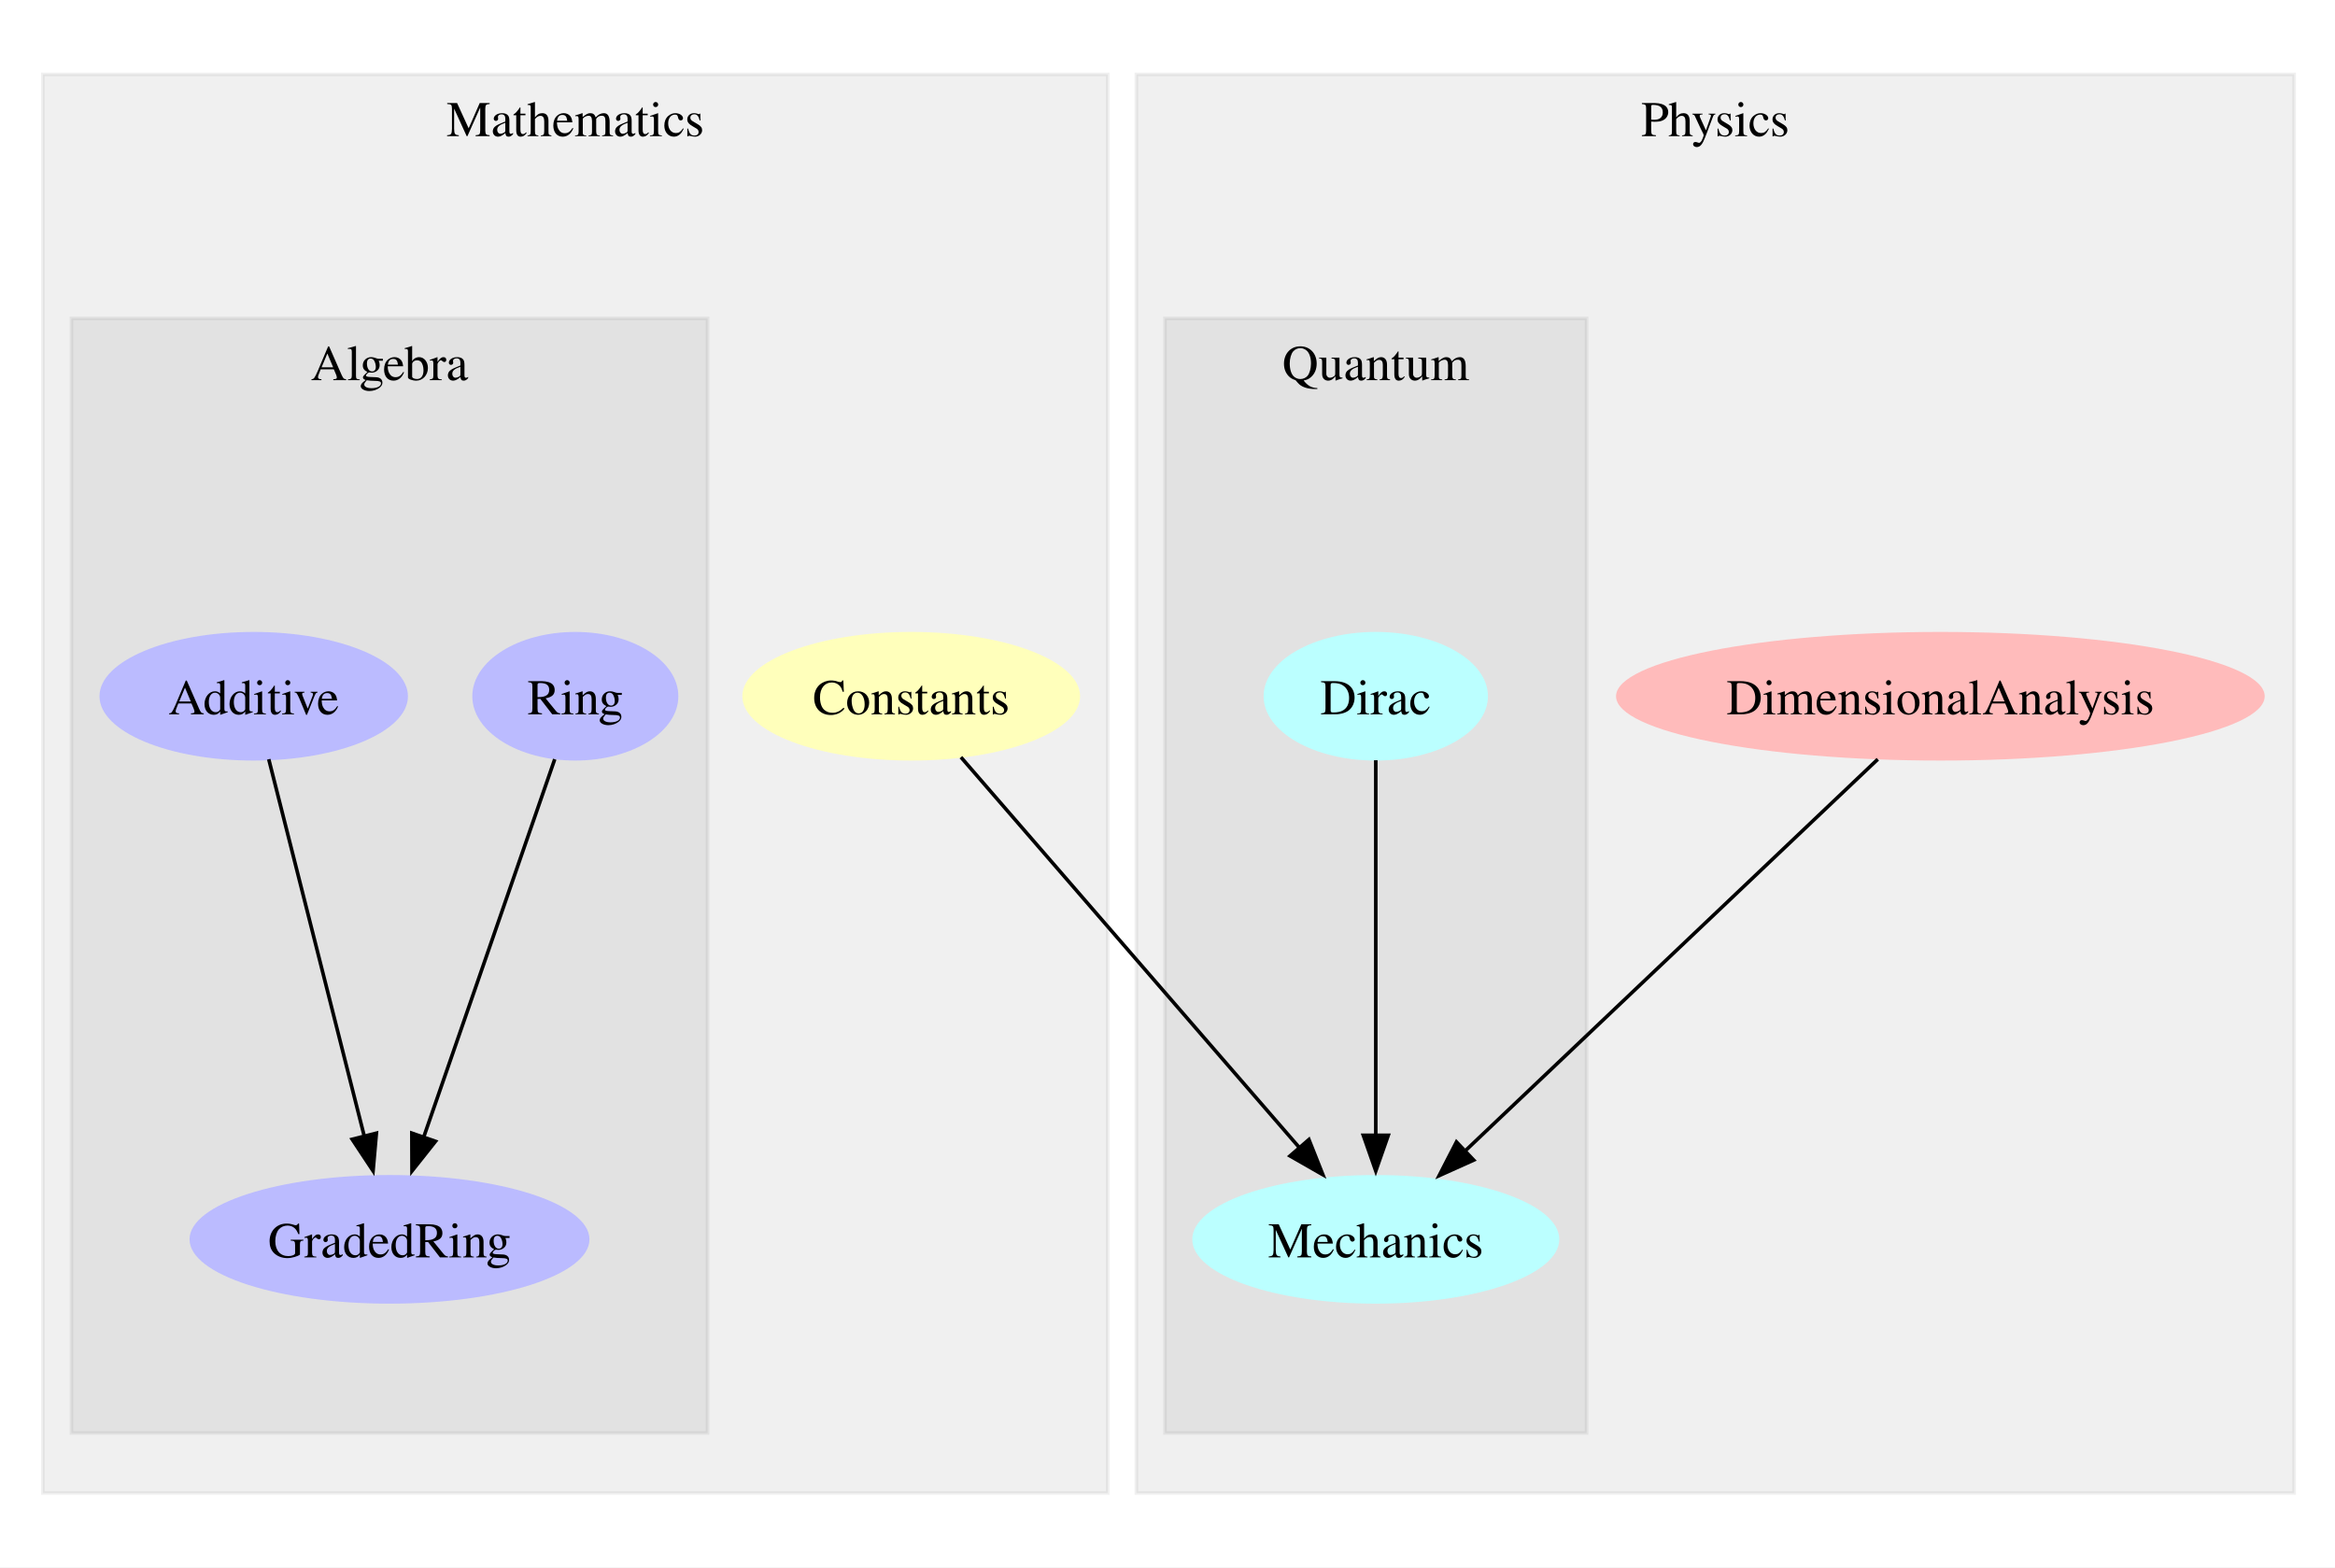
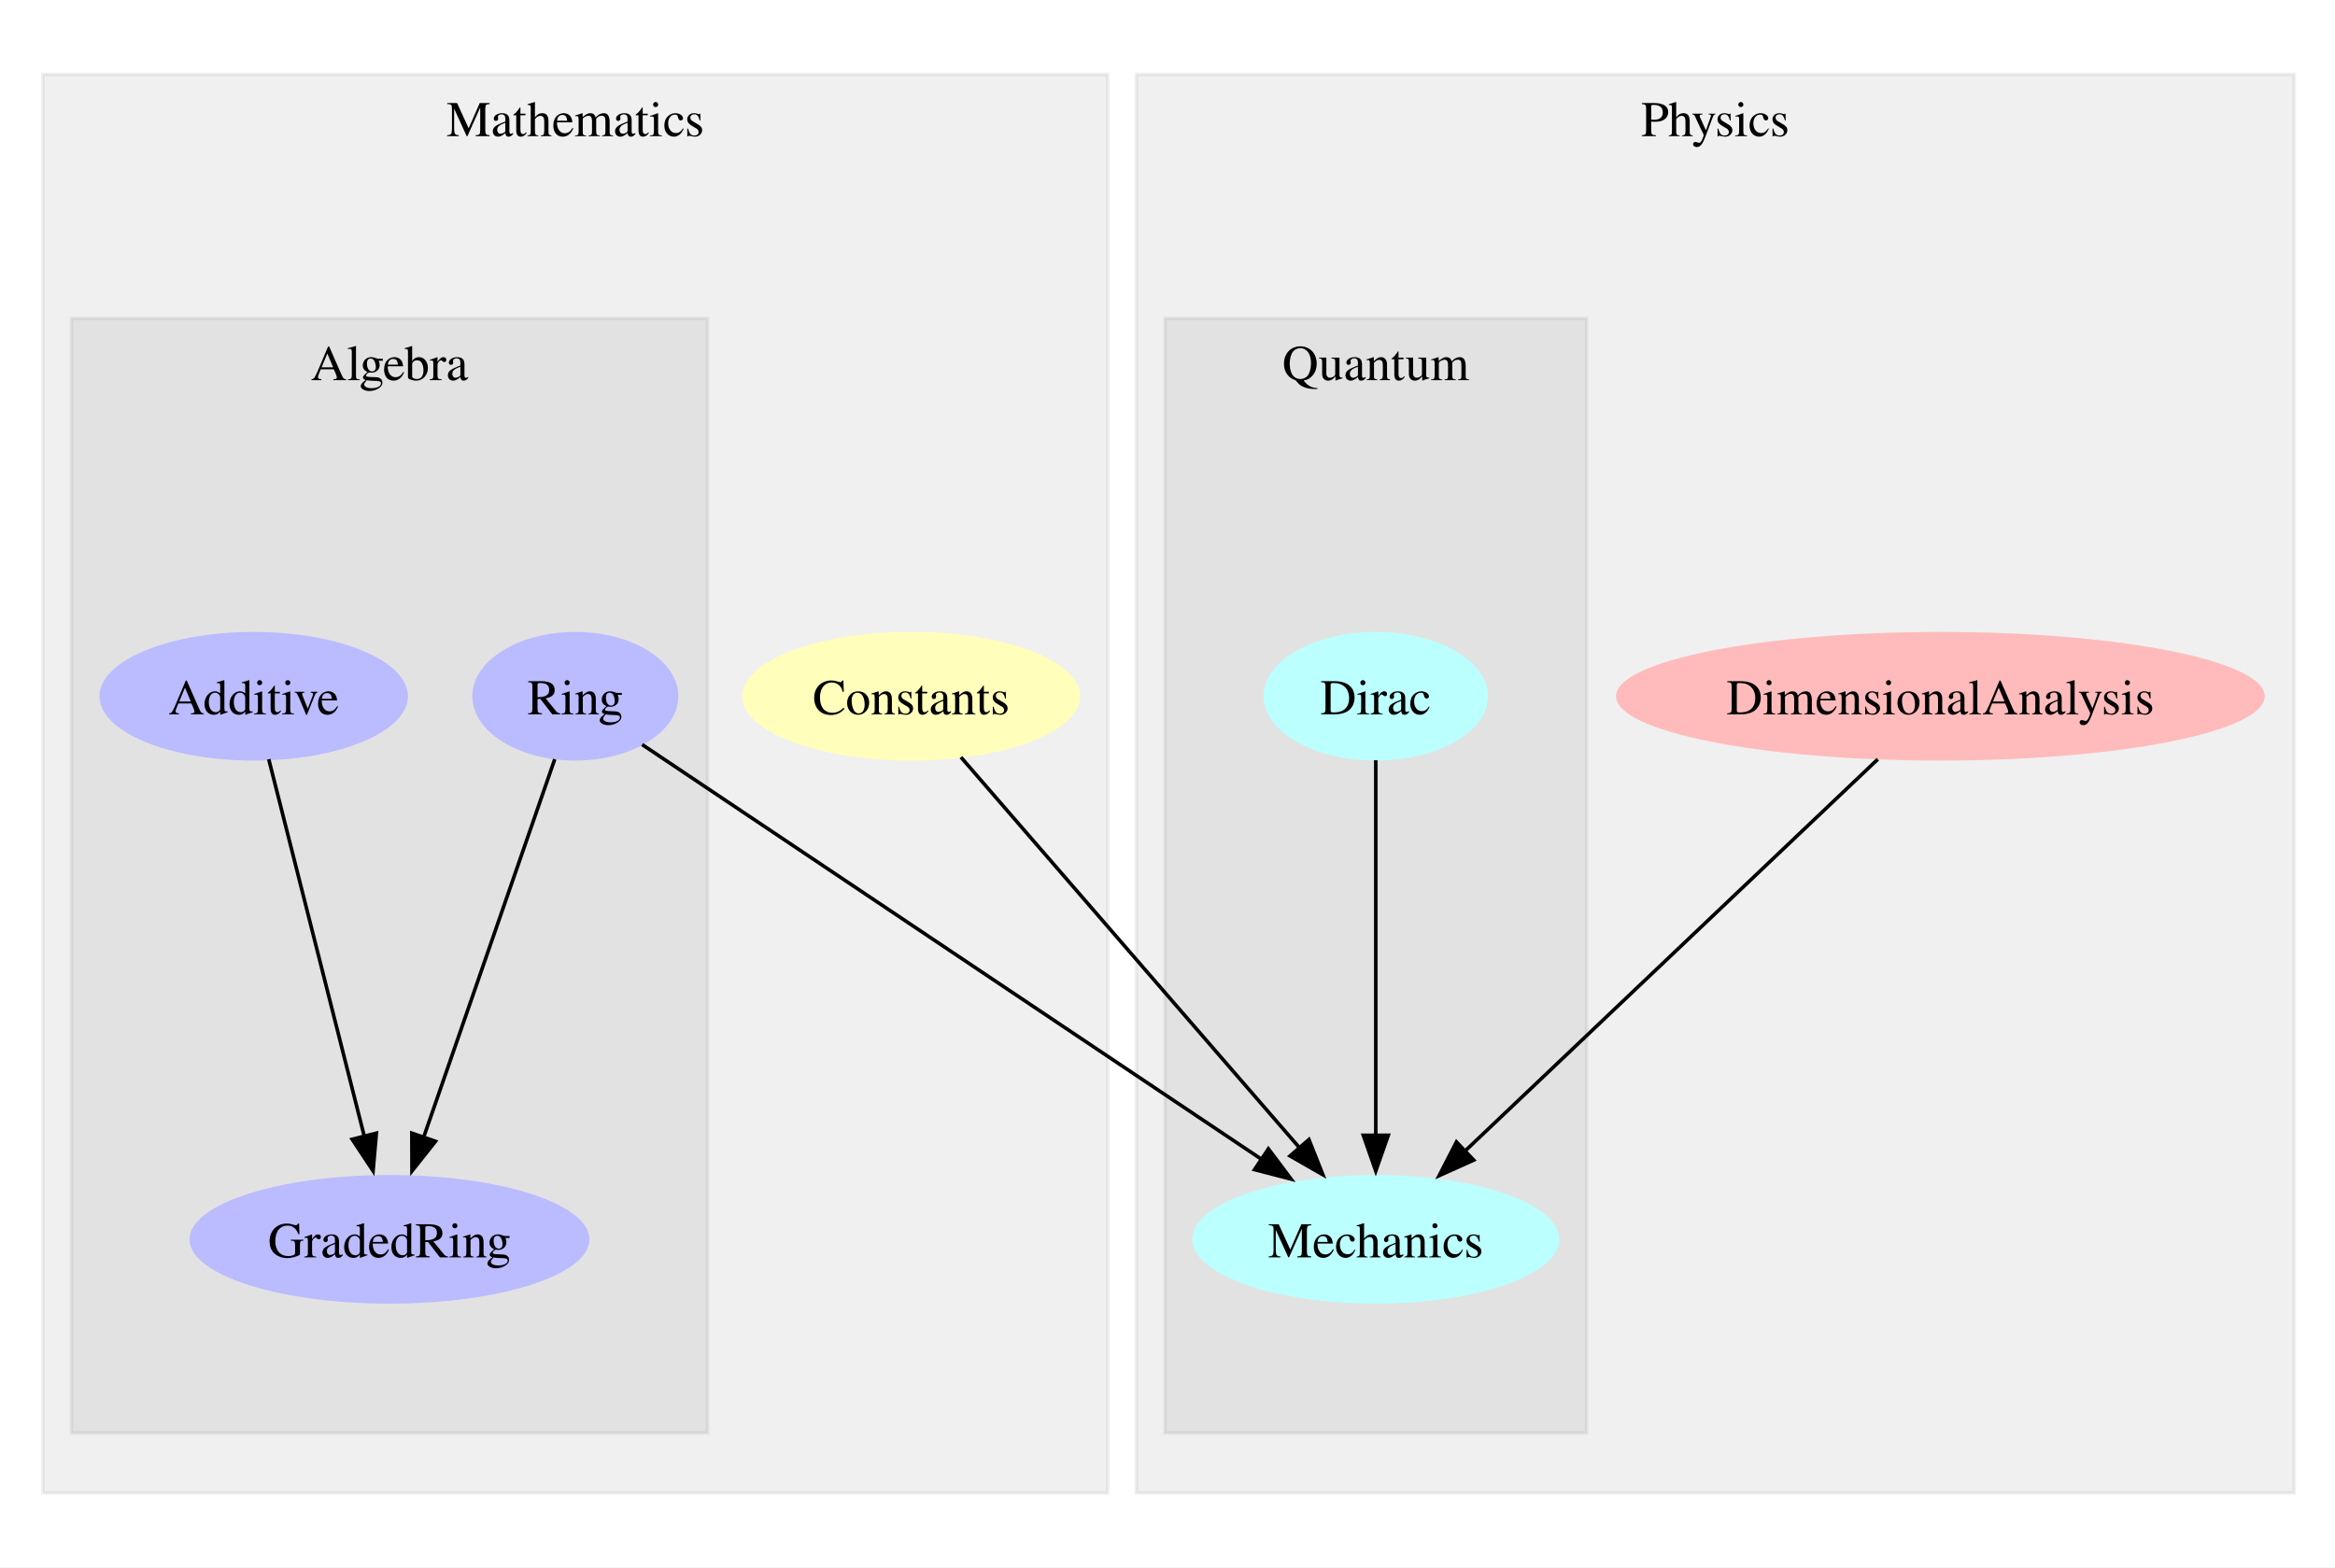
<svg xmlns="http://www.w3.org/2000/svg" width="429pt" height="288pt" viewBox="0.00 0.00 429.00 288.00">
  <g id="graph0" class="graph" transform="scale(0.656535 0.656535) rotate(0) translate(4 434.67)">
    <polygon fill="white" stroke="none" points="-4,4 -4,-434.67 650,-434.67 650,4 -4,4" />
    <g id="clust1" class="cluster">
      <polygon fill="#000000" fill-opacity="0.059" stroke="#000000" stroke-opacity="0.059" points="8,-16.81 8,-413.86 306,-413.86 306,-16.81 8,-16.81" />
      <text xml:space="preserve" text-anchor="middle" x="157" y="-396.56" font-family="Times,serif" font-size="14.00">Mathematics</text>
    </g>
    <g id="clust2" class="cluster">
      <polygon fill="#000000" fill-opacity="0.059" stroke="#000000" stroke-opacity="0.059" points="16,-33.61 16,-345.58 194,-345.58 194,-33.61 16,-33.61" />
      <text xml:space="preserve" text-anchor="middle" x="105" y="-328.28" font-family="Times,serif" font-size="14.00">Algebra</text>
    </g>
    <g id="clust3" class="cluster">
      <polygon fill="#000000" fill-opacity="0.059" stroke="#000000" stroke-opacity="0.059" points="314,-16.81 314,-413.86 638,-413.86 638,-16.81 314,-16.81" />
      <text xml:space="preserve" text-anchor="middle" x="476" y="-396.56" font-family="Times,serif" font-size="14.00">Physics</text>
    </g>
    <g id="clust4" class="cluster">
      <polygon fill="#000000" fill-opacity="0.059" stroke="#000000" stroke-opacity="0.059" points="322,-33.61 322,-345.58 440,-345.58 440,-33.61 322,-33.61" />
      <text xml:space="preserve" text-anchor="middle" x="381" y="-328.28" font-family="Times,serif" font-size="14.00">Quantum</text>
    </g>
    <g id="node1" class="node">
      <ellipse fill="#ffffbb" stroke="black" stroke-width="0" cx="251" cy="-239.81" rx="47.26" ry="18" />
      <text xml:space="preserve" text-anchor="middle" x="251" y="-234.76" font-family="Times,serif" font-size="14.00">Constants</text>
    </g>
    <g id="node7" class="node">
      <ellipse fill="#bbffff" stroke="black" stroke-width="0" cx="381" cy="-87.81" rx="51.35" ry="18" />
      <text xml:space="preserve" text-anchor="middle" x="381" y="-82.76" font-family="Times,serif" font-size="14.00">Mechanics</text>
    </g>
-     <g id="edge3" class="edge">
+     <g id="edge4" class="edge">
      <path fill="none" stroke="black" d="M264.91,-222.75C287.69,-196.48 333.06,-144.12 359.84,-113.22" />
      <polygon fill="black" stroke="black" points="362.29,-115.74 366.2,-105.89 357,-111.15 362.29,-115.74" />
    </g>
    <g id="node2" class="node">
      <ellipse fill="#bbbbff" stroke="black" stroke-width="0" cx="67" cy="-239.81" rx="43.16" ry="18" />
      <text xml:space="preserve" text-anchor="middle" x="67" y="-234.76" font-family="Times,serif" font-size="14.00">Additive</text>
    </g>
    <g id="node4" class="node">
      <ellipse fill="#bbbbff" stroke="black" stroke-width="0" cx="105" cy="-87.81" rx="55.96" ry="18" />
      <text xml:space="preserve" text-anchor="middle" x="105" y="-82.76" font-family="Times,serif" font-size="14.00">GradedRing</text>
    </g>
    <g id="edge1" class="edge">
      <path fill="none" stroke="black" d="M71.21,-222.18C77.69,-196.61 90.17,-147.36 98.01,-116.39" />
      <polygon fill="black" stroke="black" points="101.33,-117.53 100.4,-106.97 94.55,-115.81 101.33,-117.53" />
    </g>
    <g id="node3" class="node">
      <ellipse fill="#bbbbff" stroke="black" stroke-width="0" cx="157" cy="-239.81" rx="28.83" ry="18" />
      <text xml:space="preserve" text-anchor="middle" x="157" y="-234.76" font-family="Times,serif" font-size="14.00">Ring</text>
    </g>
    <g id="edge2" class="edge">
      <path fill="none" stroke="black" d="M151.24,-222.18C142.33,-196.5 125.15,-146.93 114.42,-115.99" />
      <polygon fill="black" stroke="black" points="117.87,-115.24 111.29,-106.94 111.25,-117.53 117.87,-115.24" />
    </g>
+     <g id="edge3" class="edge">
+       <path fill="none" stroke="black" d="M175.71,-226.28C214,-200.64 301.65,-141.94 349.09,-110.17" />
+       <polygon fill="black" stroke="black" points="350.95,-113.14 357.31,-104.67 347.06,-107.32 350.95,-113.14" />
+     </g>
    <g id="node5" class="node">
      <ellipse fill="#ffbbbb" stroke="black" stroke-width="0" cx="539" cy="-239.81" rx="90.76" ry="18" />
      <text xml:space="preserve" text-anchor="middle" x="539" y="-234.76" font-family="Times,serif" font-size="14.00">DimensionalAnalysis</text>
    </g>
-     <g id="edge4" class="edge">
+     <g id="edge5" class="edge">
      <path fill="none" stroke="black" d="M521.49,-222.18C493.31,-195.43 437.83,-142.76 405.66,-112.22" />
      <polygon fill="black" stroke="black" points="408.4,-109.99 398.73,-105.64 403.58,-115.07 408.4,-109.99" />
    </g>
    <g id="node6" class="node">
      <ellipse fill="#bbffff" stroke="black" stroke-width="0" cx="381" cy="-239.81" rx="31.39" ry="18" />
      <text xml:space="preserve" text-anchor="middle" x="381" y="-234.76" font-family="Times,serif" font-size="14.00">Dirac</text>
    </g>
-     <g id="edge5" class="edge">
+     <g id="edge6" class="edge">
      <path fill="none" stroke="black" d="M381,-221.89C381,-196.32 381,-147.55 381,-116.68" />
      <polygon fill="black" stroke="black" points="384.5,-116.94 381,-106.94 377.5,-116.94 384.5,-116.94" />
    </g>
  </g>
</svg>
